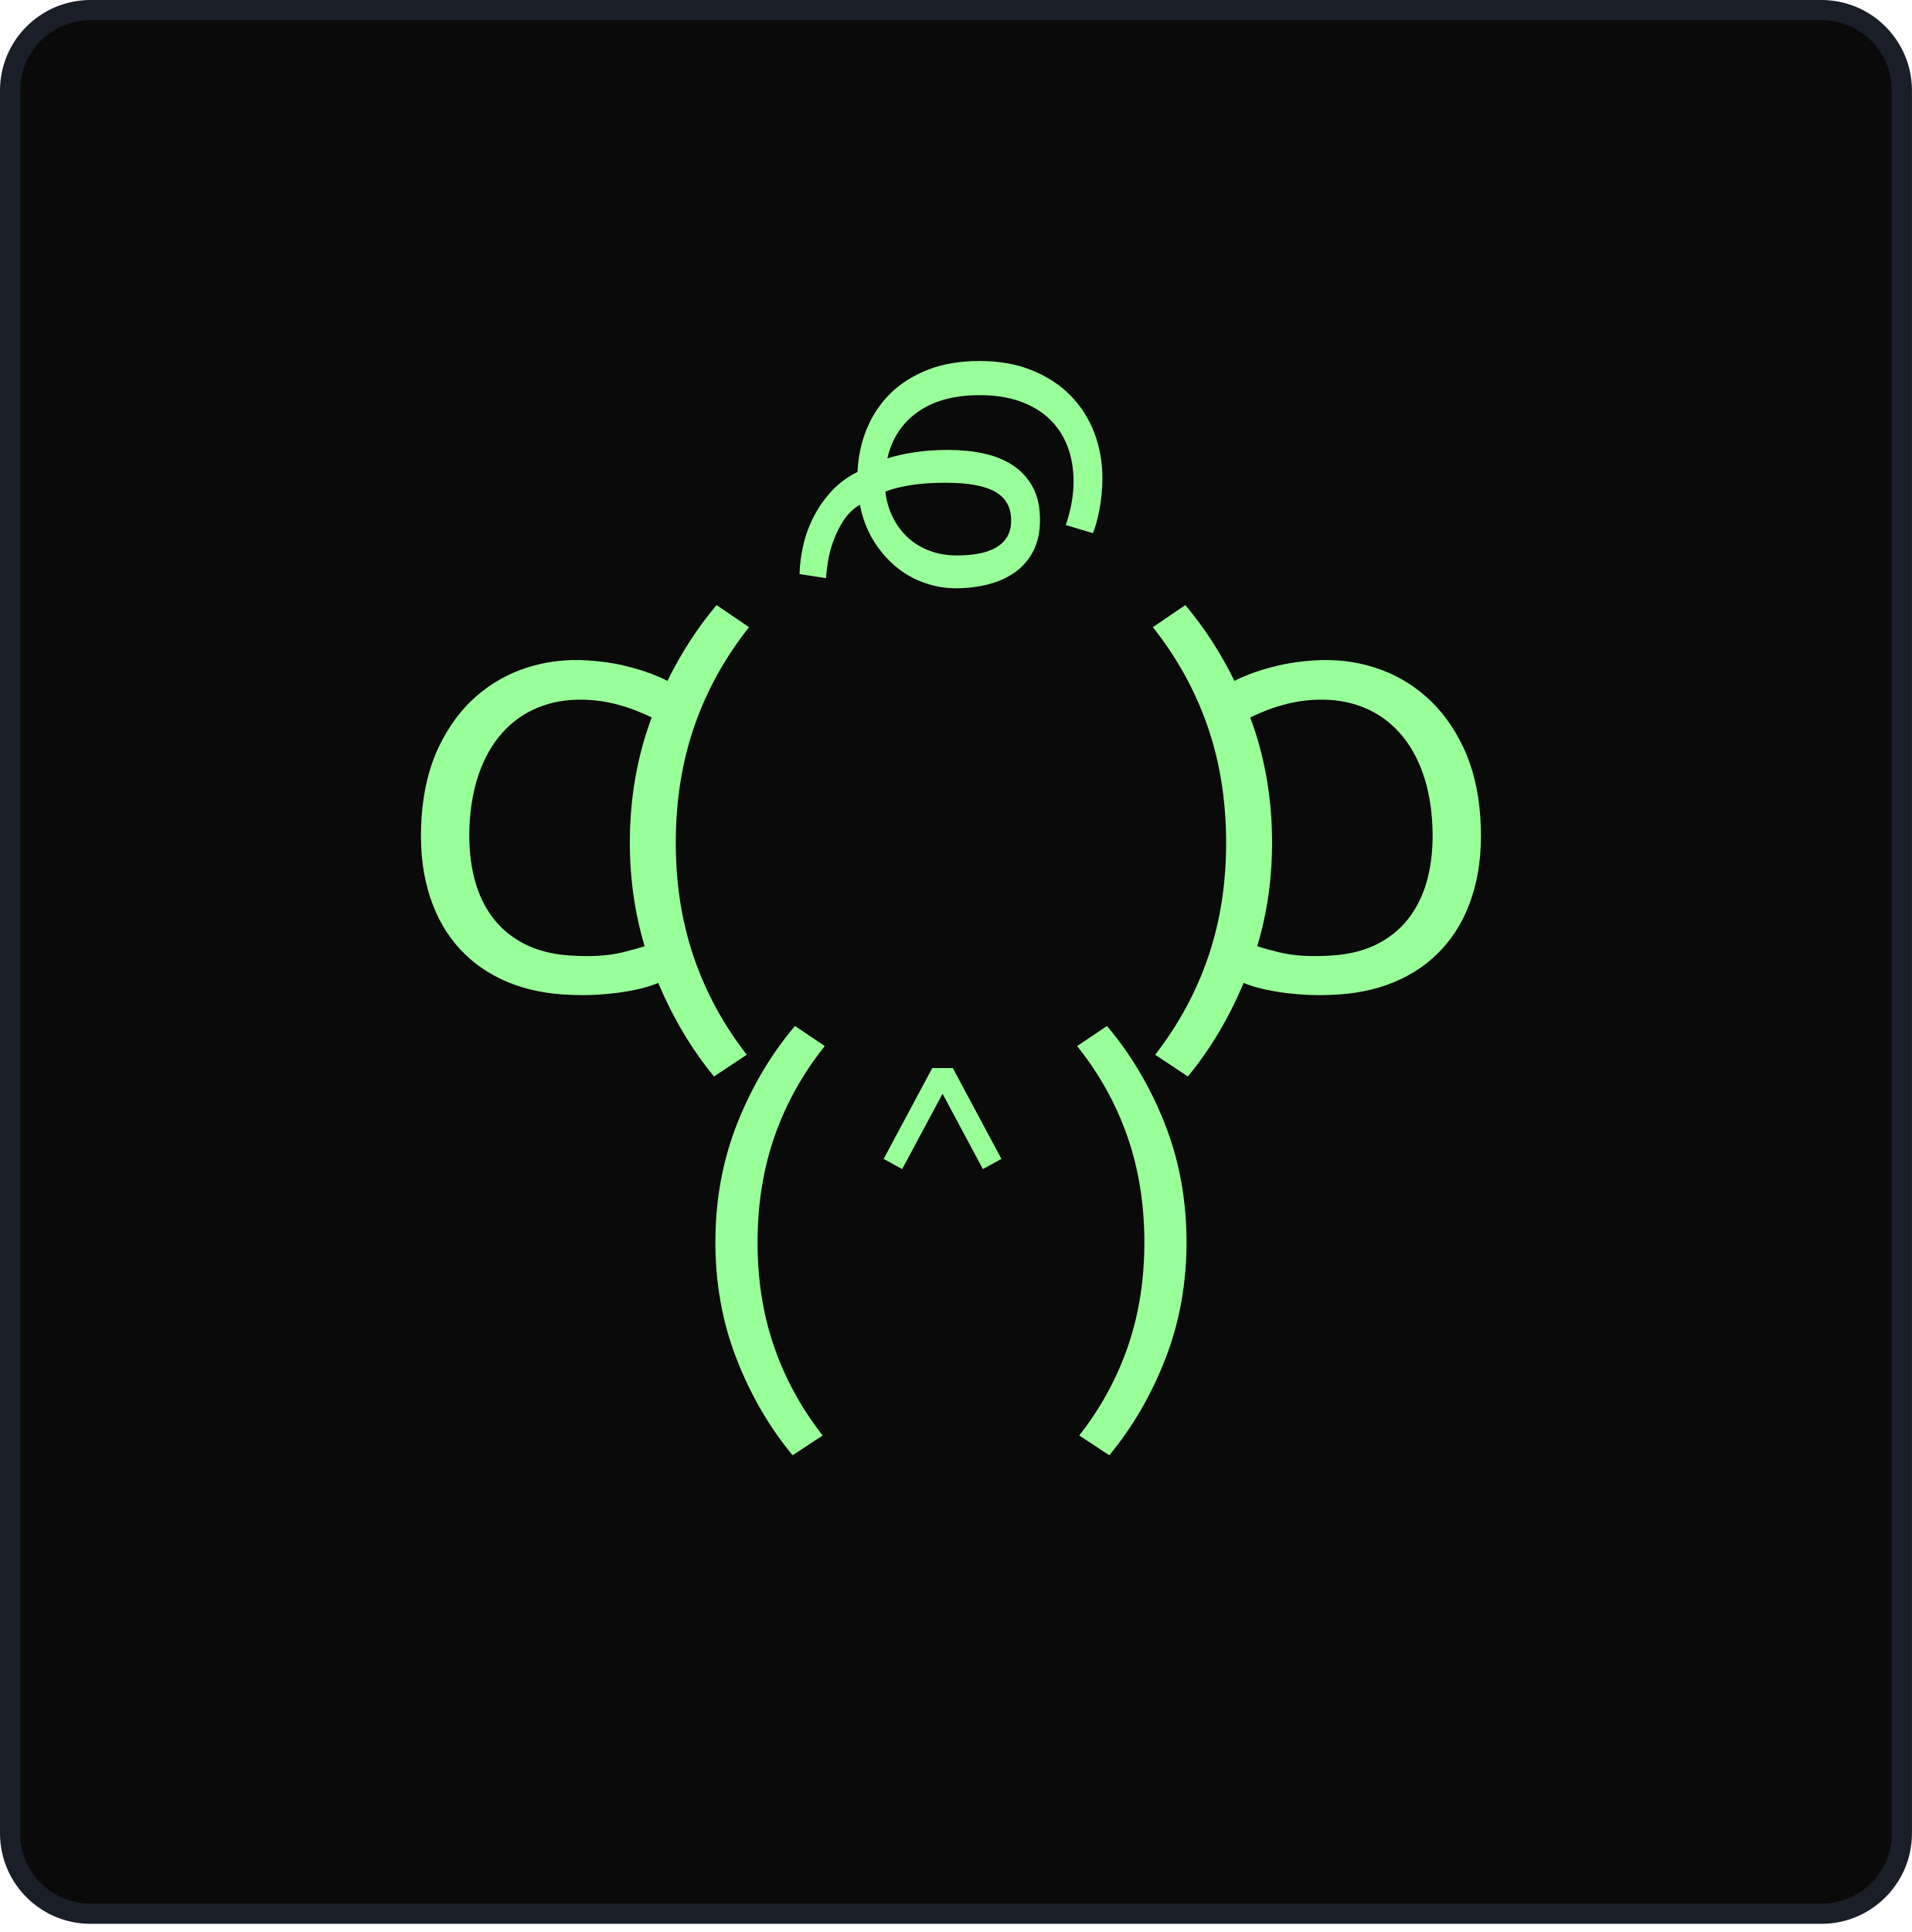
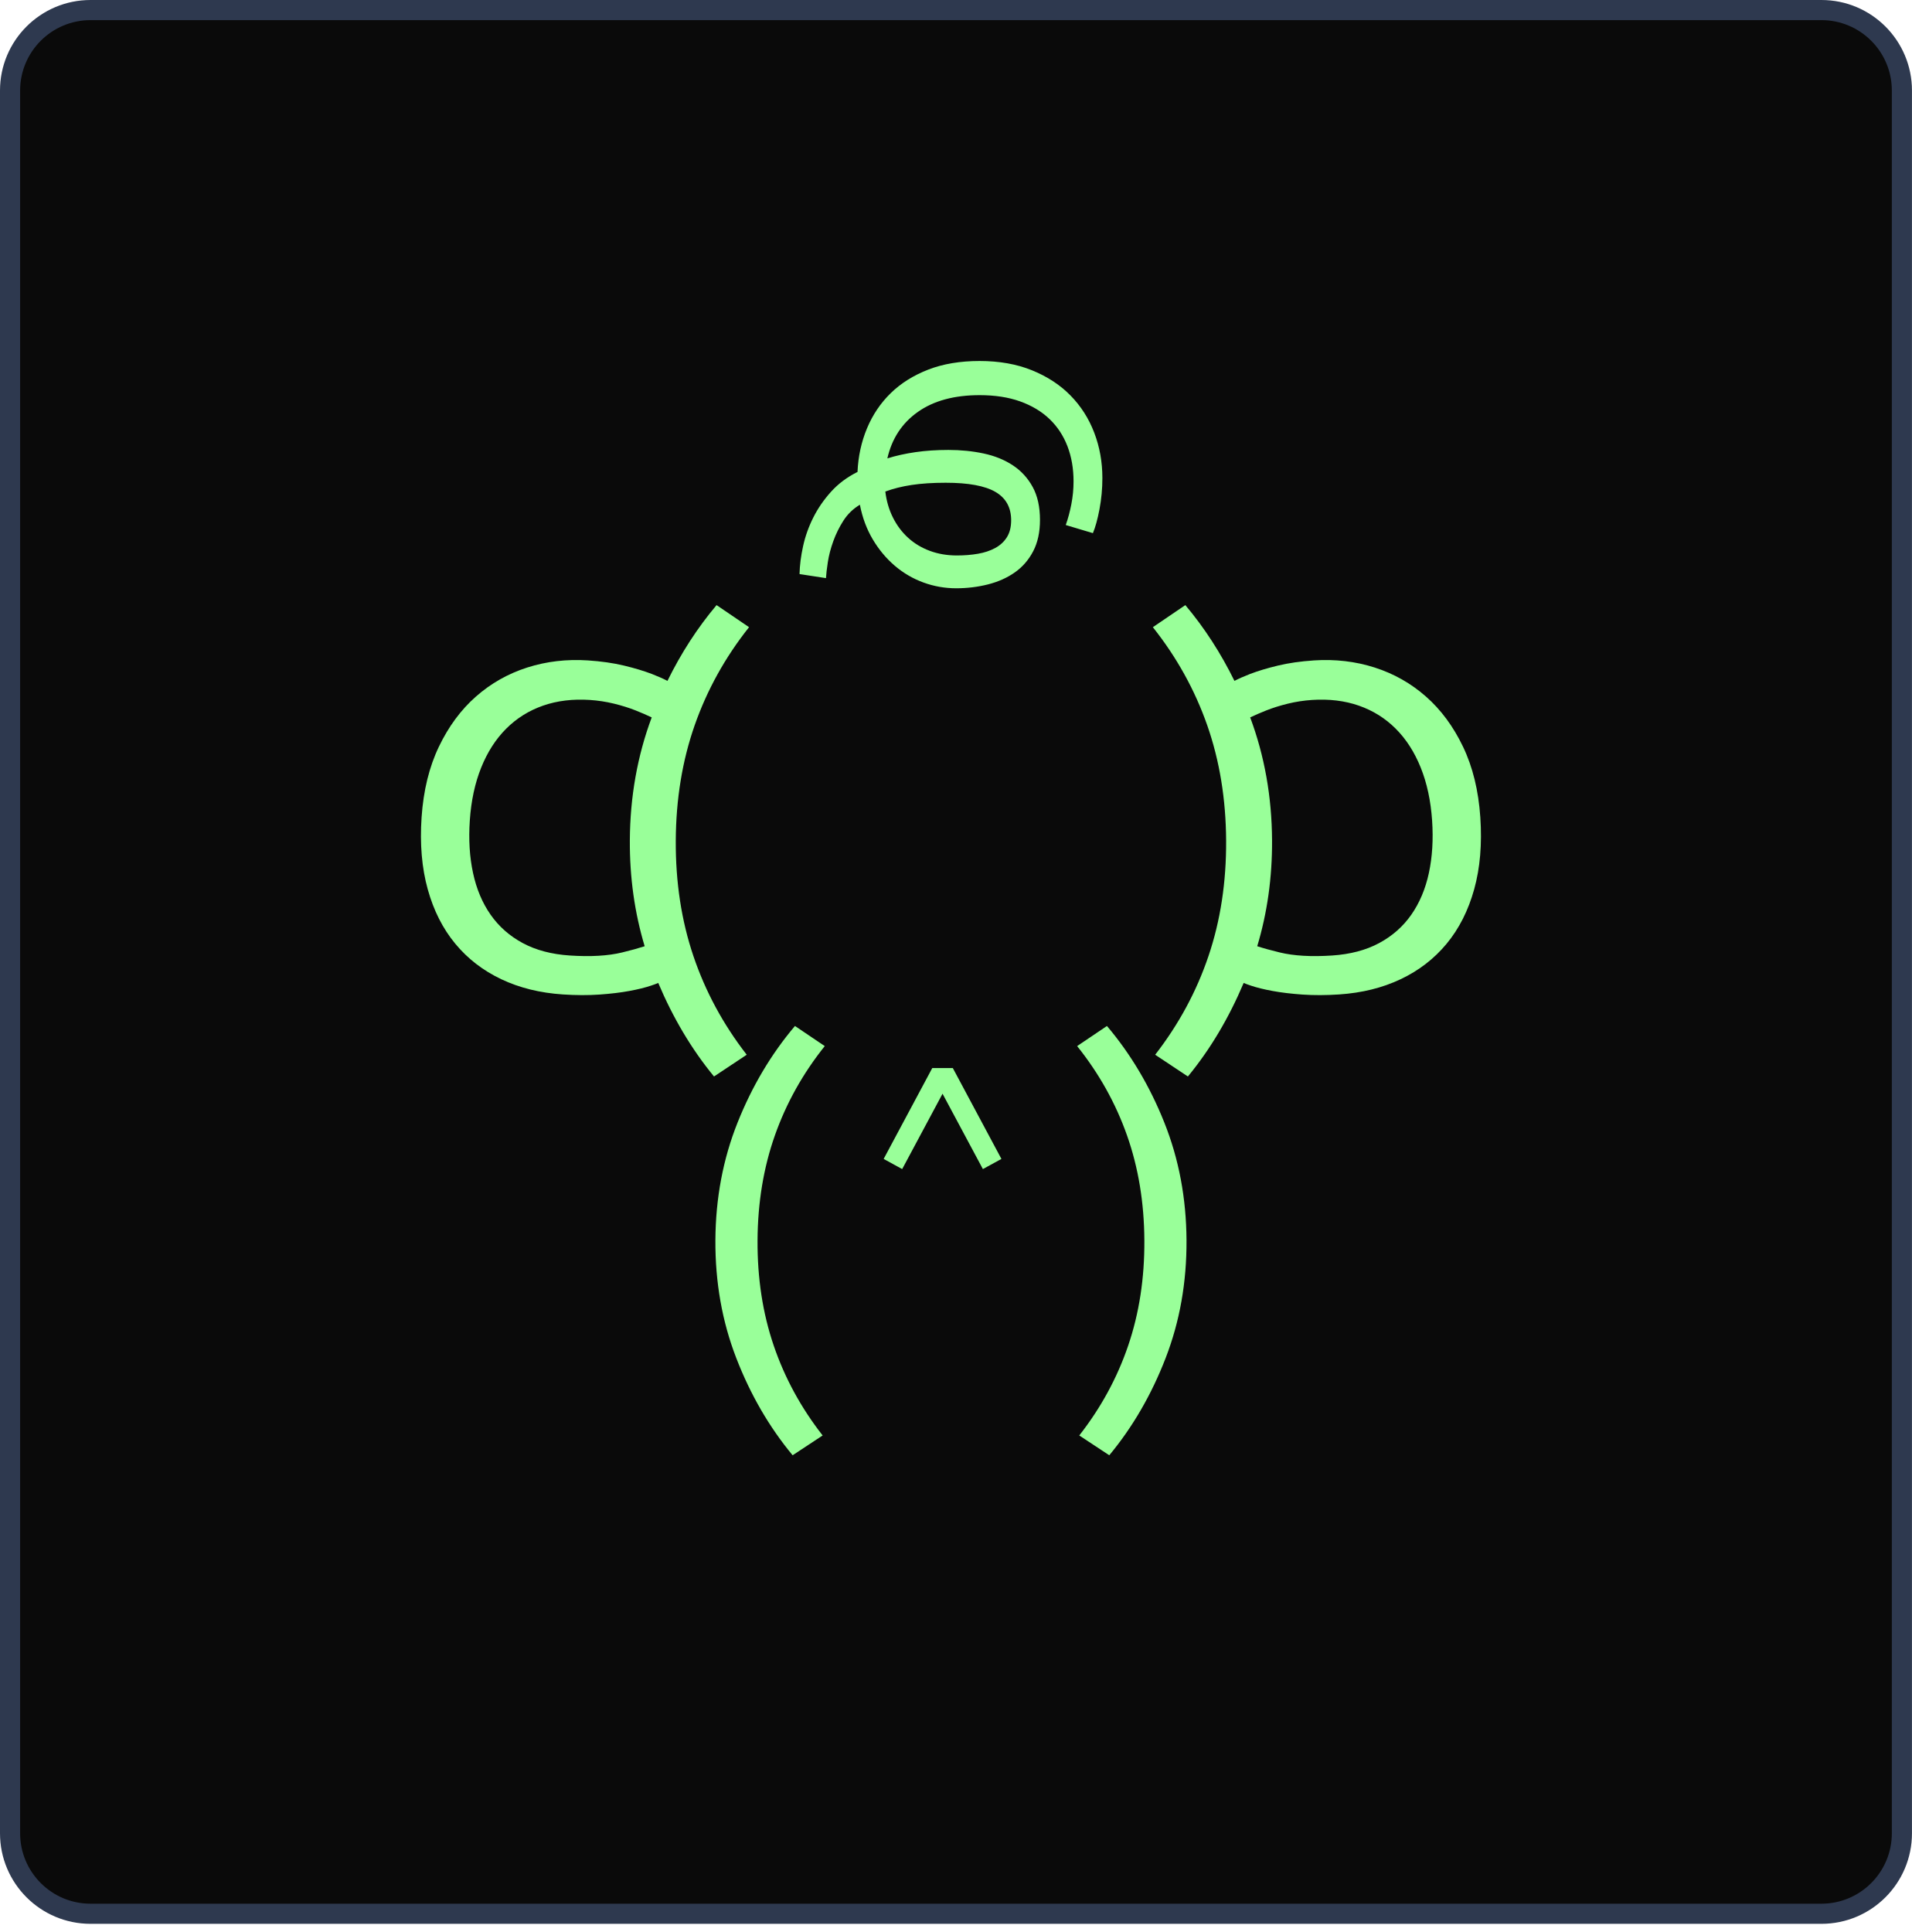
<svg xmlns="http://www.w3.org/2000/svg" width="190px" height="192px" viewBox="0 0 190 192" version="1.1">
  <g id="Symbols" stroke="none" stroke-width="1" fill="none" fill-rule="evenodd">
    <g id="Group-20">
      <g id="Group-16">
        <g id="Avatar/Base">
          <path d="" id="Path-2" stroke="#979797" stroke-width="1" />
-           <rect id="Rectangle" stroke="#191E28" stroke-width="2" fill="#0A0A0A" fill-rule="evenodd" x="1" y="1" width="188" height="189.188" rx="8" />
+           <rect id="Rectangle" stroke="#2e394f" stroke-width="2" fill="#0A0A0A" fill-rule="evenodd" x="1" y="1" width="188" height="189.188" rx="8" />
        </g>
        <g id="Avatar/Diseñador" transform="translate(15, 14)" fill="#99FF99">
          <path d="M46.821,80.655 C47.715,80.439 48.452,80.233 49.063,80.035 C48.067,76.718 47.57,73.213 47.59,69.512 C47.614,65.167 48.344,61.096 49.763,57.295 C49.283,57.067 48.753,56.835 48.158,56.599 C47.504,56.341 46.788,56.116 46.007,55.926 C45.225,55.736 44.431,55.615 43.624,55.561 C41.919,55.449 40.364,55.637 38.96,56.127 C37.555,56.619 36.335,57.382 35.299,58.419 C34.262,59.456 33.435,60.746 32.816,62.286 C32.196,63.827 31.82,65.577 31.687,67.534 C31.558,69.431 31.664,71.173 32.009,72.762 C32.35,74.351 32.934,75.734 33.758,76.91 C34.582,78.086 35.647,79.023 36.954,79.725 C38.262,80.427 39.814,80.837 41.613,80.956 C43.691,81.094 45.426,80.993 46.821,80.655 Z M52.154,69.536 C52.132,73.667 52.716,77.493 53.908,81.015 C55.099,84.538 56.865,87.806 59.205,90.819 L55.954,92.98 C53.705,90.248 51.873,87.136 50.414,83.686 C50.212,83.769 49.968,83.859 49.68,83.955 C49.107,84.148 48.393,84.324 47.541,84.481 C46.689,84.64 45.7,84.758 44.574,84.838 C43.446,84.916 42.232,84.913 40.929,84.826 C38.665,84.676 36.627,84.173 34.817,83.315 C33.007,82.458 31.481,81.282 30.244,79.787 C29.006,78.293 28.092,76.488 27.506,74.376 C26.917,72.263 26.714,69.877 26.895,67.217 C27.077,64.555 27.649,62.22 28.612,60.21 C29.574,58.201 30.801,56.54 32.293,55.225 C33.783,53.911 35.485,52.949 37.395,52.337 C39.306,51.727 41.316,51.492 43.426,51.631 C44.759,51.72 45.954,51.892 47.012,52.146 C48.069,52.4 48.985,52.677 49.76,52.972 C50.378,53.211 50.897,53.441 51.328,53.665 C52.684,50.904 54.308,48.391 56.208,46.135 L59.436,48.329 C57.063,51.317 55.262,54.567 54.032,58.077 C52.803,61.587 52.177,65.407 52.154,69.536 Z M60.28,109.273 C60.259,113.034 60.795,116.519 61.889,119.728 C62.982,122.935 64.603,125.911 66.749,128.655 L63.766,130.623 C61.44,127.819 59.573,124.6 58.167,120.964 C56.76,117.328 56.069,113.424 56.092,109.251 C56.115,105.079 56.849,101.183 58.295,97.561 C59.74,93.941 61.643,90.741 63.999,87.961 L66.96,89.959 C64.783,92.681 63.13,95.64 62.003,98.837 C60.875,102.033 60.3,105.512 60.28,109.273 Z M79.685,92.143 L84.516,101.173 L82.673,102.181 L78.664,94.692 L74.654,102.181 L72.812,101.173 L77.643,92.143 L79.685,92.143 Z M109.936,80.035 C110.547,80.233 111.284,80.439 112.179,80.655 C113.573,80.993 115.309,81.094 117.387,80.956 C119.185,80.837 120.739,80.427 122.046,79.725 C123.353,79.024 124.418,78.086 125.242,76.91 C126.065,75.734 126.65,74.351 126.992,72.762 C127.336,71.173 127.442,69.431 127.314,67.534 C127.18,65.577 126.804,63.828 126.184,62.286 C125.565,60.746 124.738,59.456 123.701,58.419 C122.665,57.382 121.445,56.619 120.04,56.127 C118.636,55.637 117.081,55.449 115.375,55.561 C114.569,55.615 113.774,55.736 112.993,55.926 C112.211,56.117 111.496,56.341 110.842,56.599 C110.247,56.835 109.716,57.067 109.236,57.295 C110.656,61.097 111.386,65.167 111.409,69.512 C111.429,73.213 110.933,76.719 109.936,80.035 Z M105.091,81.015 C106.283,77.493 106.867,73.667 106.845,69.536 C106.822,65.407 106.196,61.588 104.967,58.077 C103.737,54.567 101.936,51.317 99.564,48.329 L102.791,46.135 C104.691,48.391 106.315,50.904 107.672,53.665 C108.102,53.441 108.622,53.211 109.24,52.972 C110.015,52.677 110.93,52.4 111.988,52.146 C113.045,51.892 114.241,51.72 115.574,51.631 C117.684,51.492 119.693,51.727 121.604,52.337 C123.515,52.949 125.216,53.911 126.707,55.226 C128.199,56.54 129.426,58.201 130.388,60.21 C131.351,62.22 131.923,64.556 132.105,67.217 C132.286,69.877 132.083,72.263 131.495,74.376 C130.908,76.489 129.994,78.293 128.756,79.788 C127.518,81.282 125.993,82.458 124.182,83.315 C122.372,84.173 120.334,84.676 118.071,84.827 C116.768,84.913 115.553,84.916 114.426,84.838 C113.299,84.758 112.31,84.64 111.458,84.481 C110.606,84.324 109.893,84.148 109.32,83.955 C109.032,83.859 108.787,83.769 108.587,83.686 C107.126,87.137 105.295,90.248 103.046,92.98 L99.794,90.819 C102.134,87.806 103.9,84.538 105.091,81.015 Z M96.997,98.837 C95.87,95.64 94.217,92.681 92.04,89.959 L95.002,87.961 C97.357,90.741 99.26,93.941 100.705,97.561 C102.151,101.183 102.885,105.079 102.908,109.251 C102.931,113.424 102.24,117.328 100.833,120.964 C99.427,124.6 97.56,127.819 95.234,130.623 L92.251,128.655 C94.398,125.911 96.019,122.935 97.111,119.728 C98.205,116.519 98.741,113.034 98.72,109.273 C98.7,105.512 98.125,102.033 96.997,98.837 Z M80.09,41.201 C80.831,41.201 81.528,41.145 82.18,41.033 C82.831,40.921 83.404,40.73 83.898,40.461 C84.392,40.193 84.78,39.834 85.061,39.386 C85.341,38.938 85.482,38.378 85.482,37.705 C85.482,36.429 84.959,35.488 83.915,34.882 C82.87,34.277 81.224,33.975 78.977,33.975 C77.697,33.975 76.573,34.048 75.607,34.193 C74.641,34.339 73.764,34.557 72.979,34.849 C73.09,35.79 73.343,36.652 73.737,37.437 C74.13,38.221 74.635,38.893 75.253,39.453 C75.871,40.013 76.589,40.445 77.41,40.747 C78.23,41.05 79.124,41.201 80.09,41.201 Z M90.908,38.176 C91.133,37.549 91.318,36.859 91.464,36.109 C91.61,35.358 91.683,34.602 91.683,33.841 C91.683,32.563 91.481,31.398 91.077,30.345 C90.672,29.292 90.076,28.39 89.291,27.639 C88.504,26.888 87.532,26.307 86.375,25.891 C85.218,25.476 83.875,25.27 82.348,25.27 C79.831,25.27 77.786,25.824 76.214,26.934 C74.641,28.043 73.63,29.583 73.18,31.555 C74.034,31.286 74.967,31.079 75.978,30.933 C76.989,30.787 78.078,30.714 79.247,30.714 C80.482,30.714 81.651,30.832 82.752,31.068 C83.853,31.303 84.819,31.695 85.651,32.244 C86.482,32.793 87.139,33.51 87.622,34.395 C88.105,35.28 88.347,36.372 88.347,37.672 C88.347,38.882 88.122,39.918 87.672,40.781 C87.223,41.643 86.616,42.343 85.852,42.881 C85.089,43.419 84.201,43.816 83.19,44.075 C82.18,44.332 81.123,44.462 80.022,44.462 C78.898,44.462 77.814,44.271 76.77,43.89 C75.726,43.509 74.776,42.954 73.922,42.227 C73.068,41.498 72.338,40.625 71.732,39.605 C71.125,38.585 70.697,37.437 70.45,36.159 C69.777,36.563 69.232,37.089 68.816,37.739 C68.4,38.389 68.063,39.072 67.805,39.789 C67.547,40.507 67.367,41.195 67.266,41.856 C67.165,42.517 67.103,43.05 67.081,43.454 L64.452,43.05 C64.474,42.176 64.592,41.251 64.806,40.276 C65.019,39.302 65.356,38.356 65.816,37.437 C66.278,36.518 66.868,35.661 67.586,34.866 C68.305,34.069 69.182,33.415 70.215,32.9 C70.282,31.354 70.597,29.908 71.159,28.564 C71.72,27.219 72.507,26.055 73.517,25.068 C74.529,24.082 75.77,23.304 77.241,22.733 C78.713,22.161 80.415,21.876 82.348,21.876 C84.303,21.876 86.038,22.183 87.555,22.8 C89.071,23.415 90.347,24.25 91.38,25.304 C92.413,26.356 93.2,27.59 93.739,29.001 C94.278,30.413 94.548,31.913 94.548,33.504 C94.548,34.557 94.452,35.589 94.262,36.597 C94.071,37.605 93.852,38.4 93.605,38.983 L90.908,38.176 Z" id="Combined-Shape" />
        </g>
      </g>
    </g>
  </g>
</svg>
